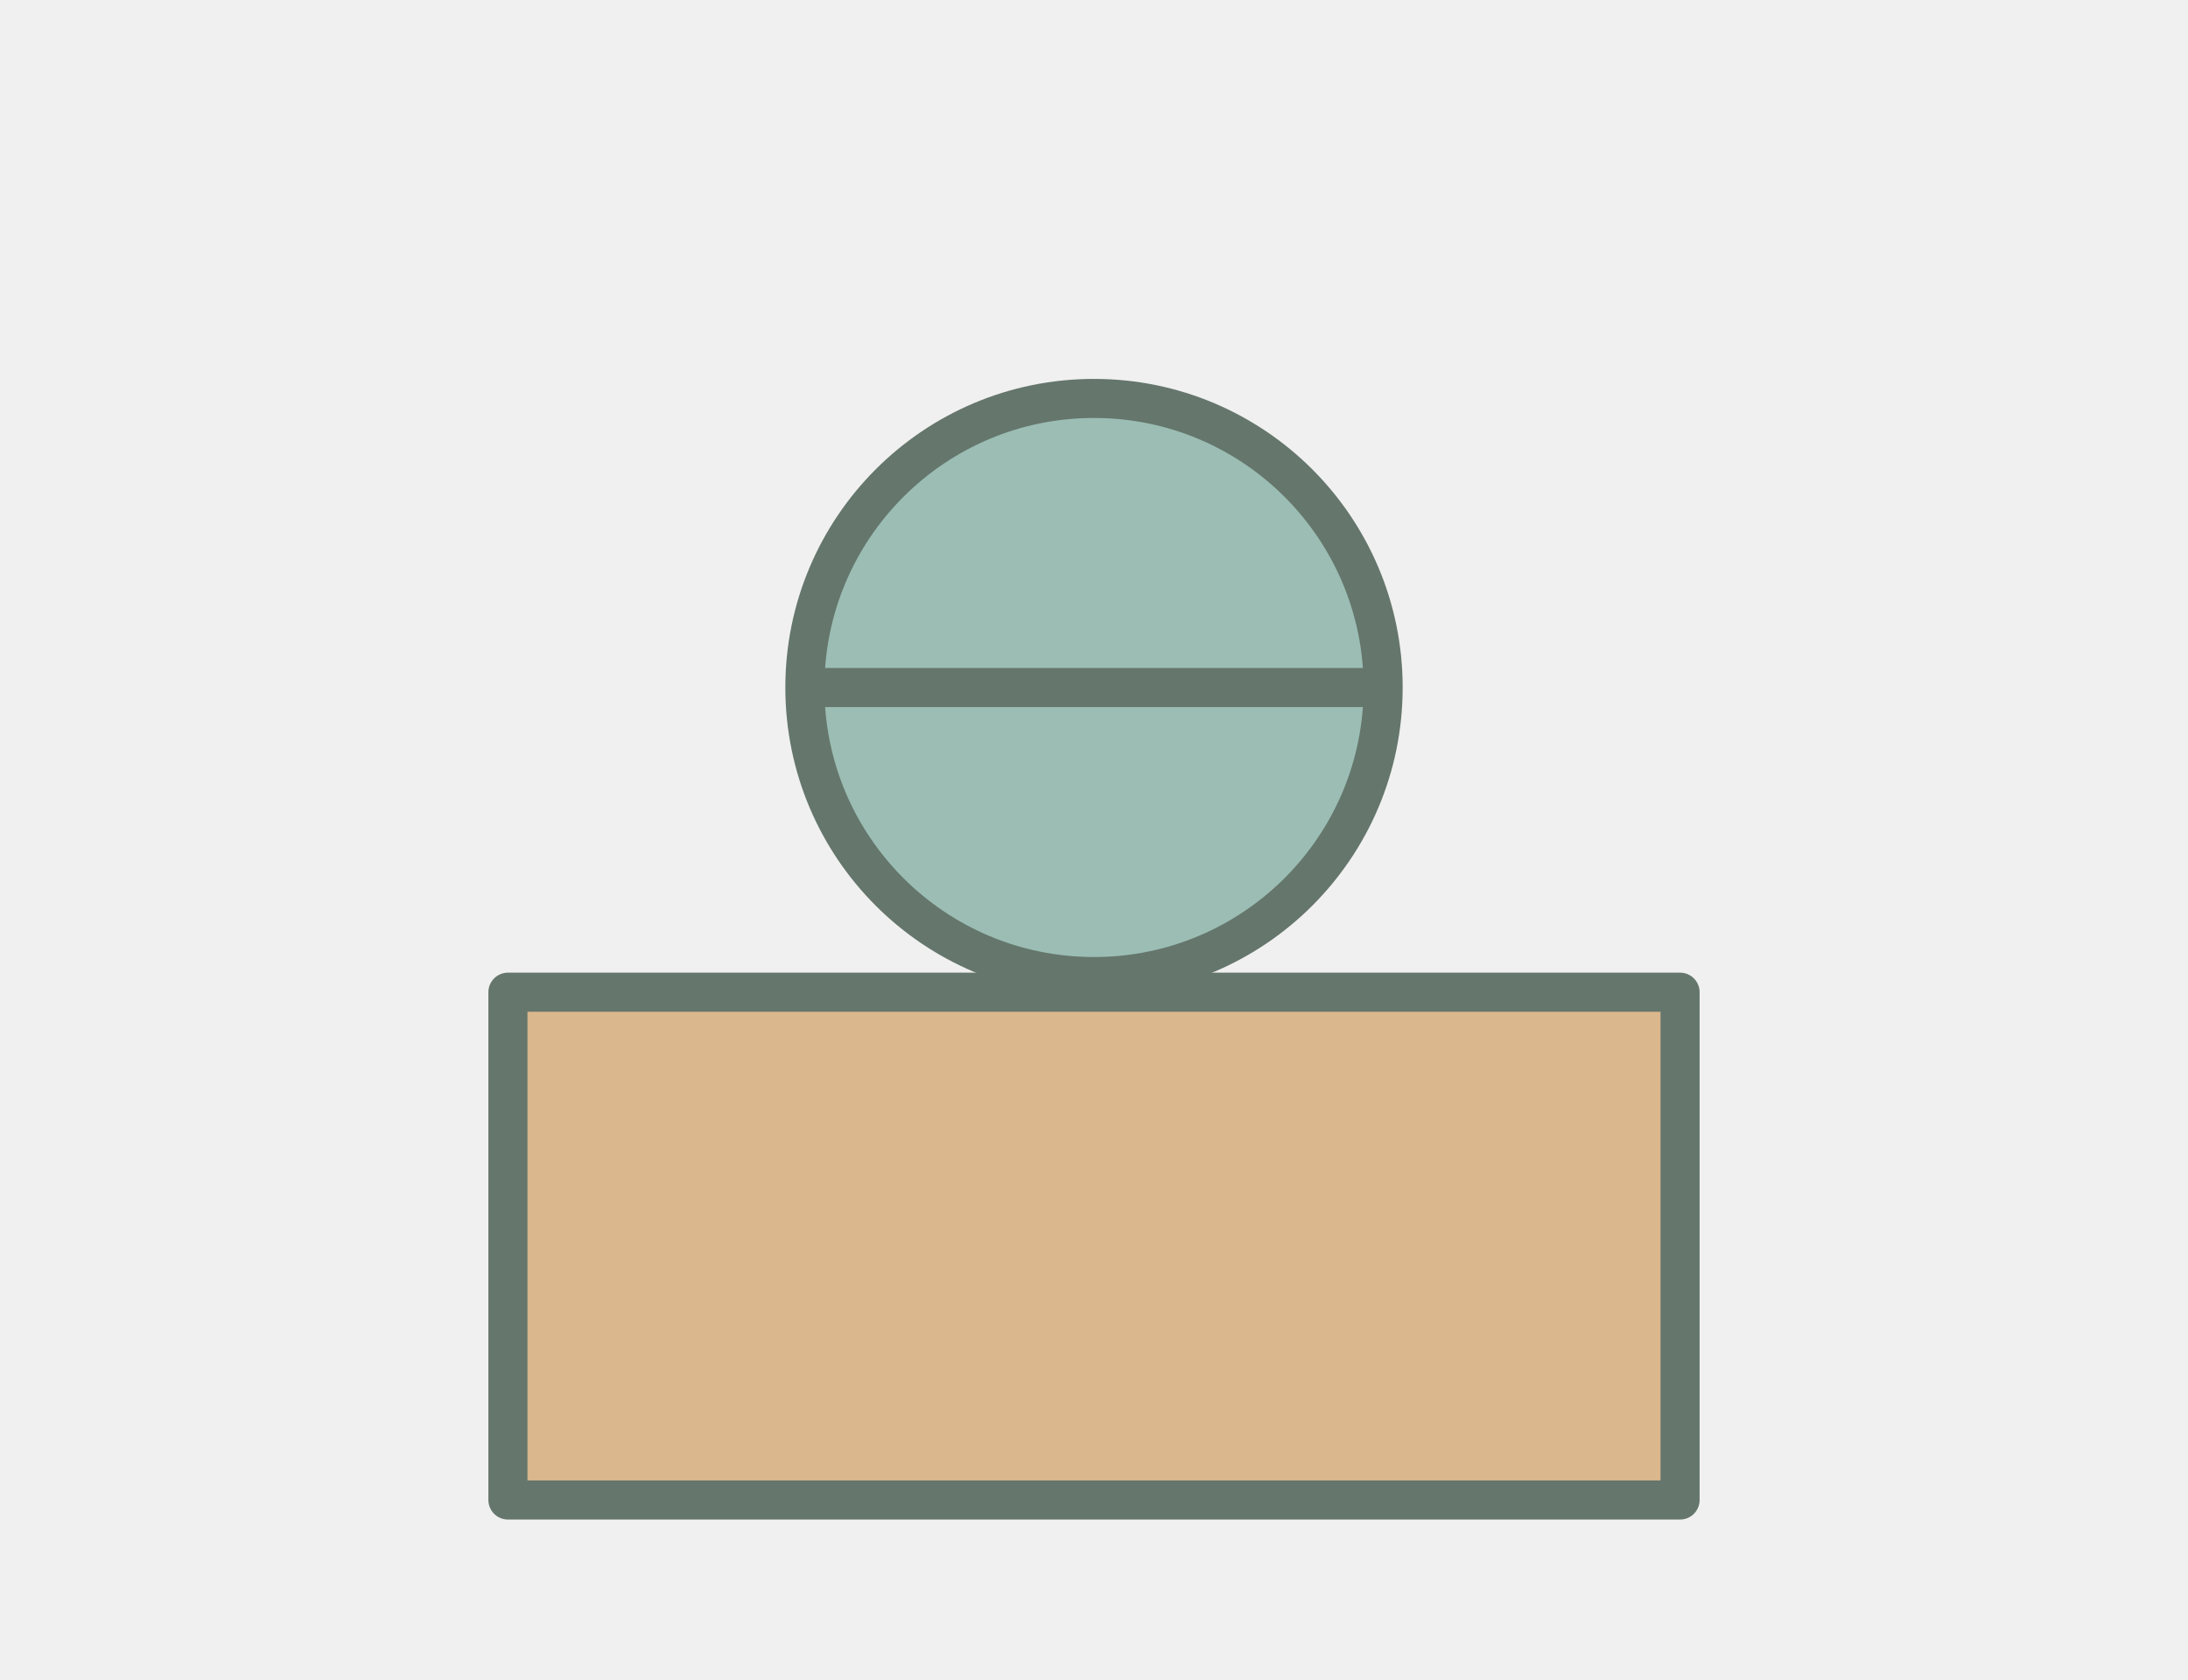
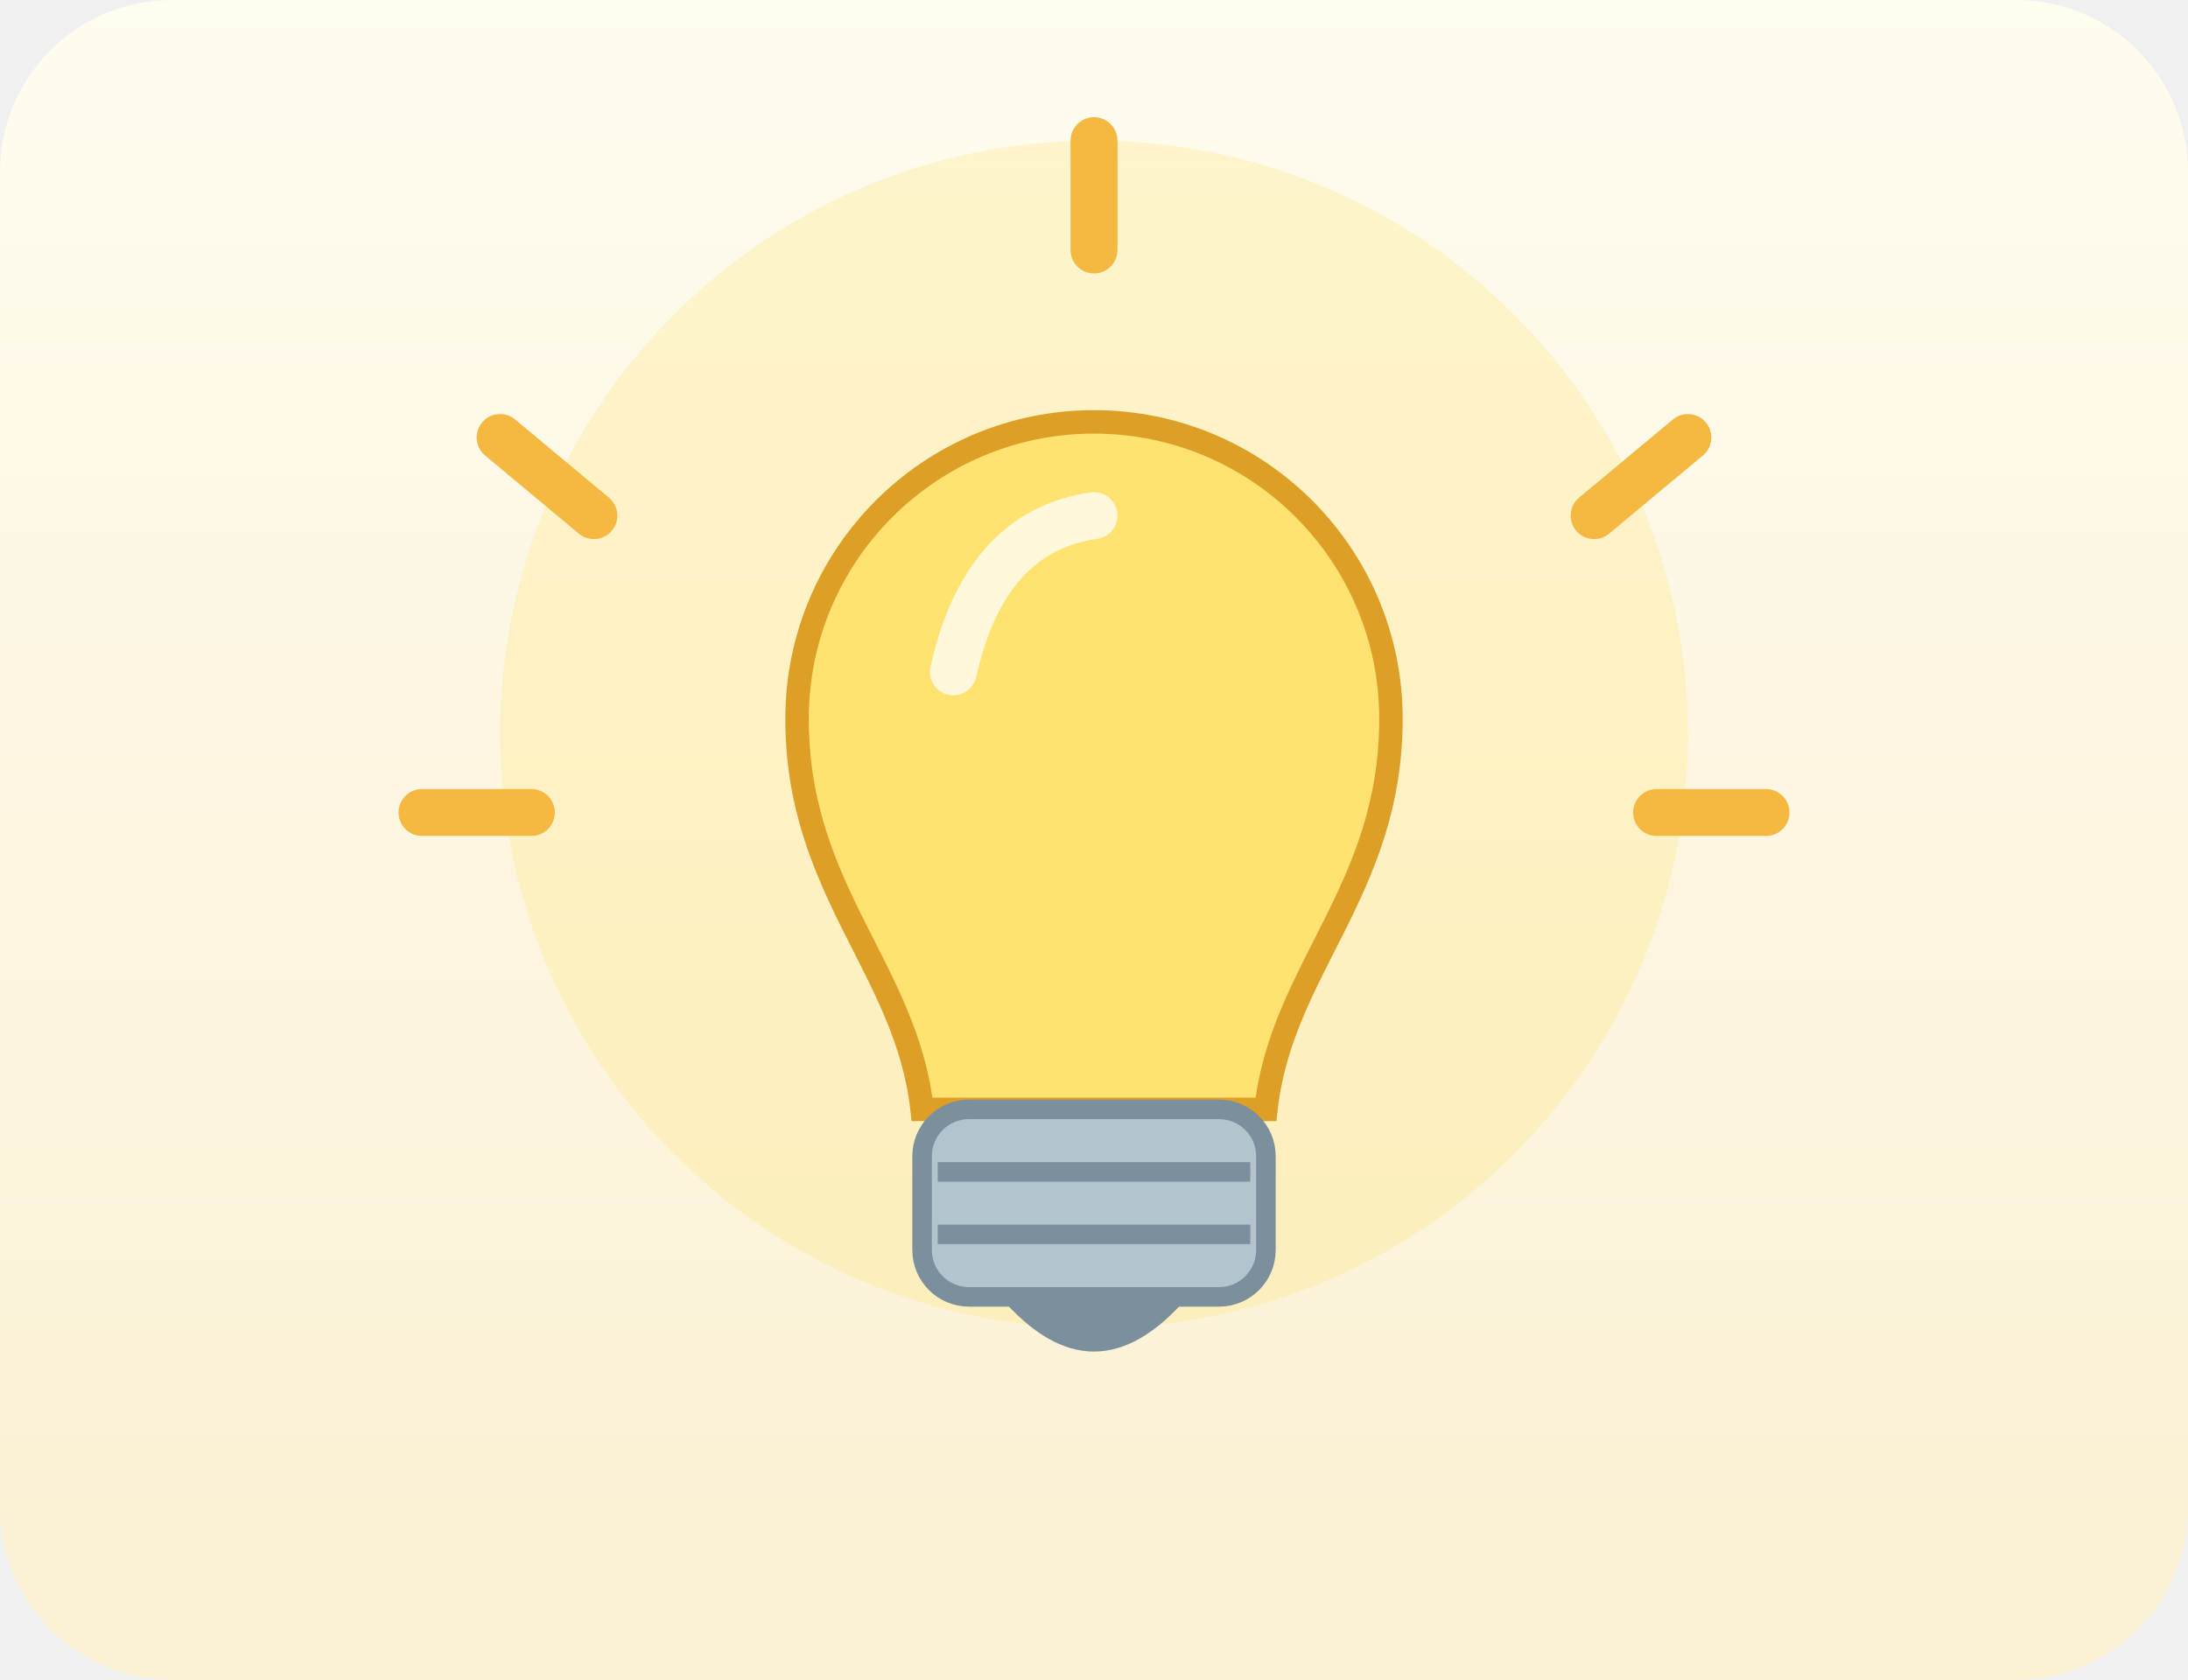
- <svg xmlns="http://www.w3.org/2000/svg" viewBox="0 0 280 215" role="img" aria-label="An original illustration for on">
-   <g stroke="#65766c" stroke-width="5" stroke-linecap="round" stroke-linejoin="round">
-     <path d="M65 127h150v65H65z" fill="#dab78d" />
-     <circle cx="140" cy="88" r="37" fill="#9bbdb4" />
-     <path d="M104 88h72" fill="none" />
+ <svg xmlns="http://www.w3.org/2000/svg" viewBox="0 0 280 215" role="img" aria-label="A glowing yellow lightbulb turned on">
+   <defs>
+     <linearGradient id="bg-on" x1="0" y1="0" x2="0" y2="1">
+       <stop offset="0%" stop-color="#fffcf0" />
+       <stop offset="100%" stop-color="#faf0d2" />
+     </linearGradient>
+   </defs>
+   <rect width="280" height="215" rx="22" fill="url(#bg-on)" />
+   <circle cx="140" cy="94" r="76" fill="#ffe680" opacity=".32" />
+   <g stroke="#f5b841" stroke-width="6" stroke-linecap="round">
+     <path d="M140 18 V32 M64 56 L76 66 M216 56 L204 66 M54 104 H68 M212 104 H226" />
  </g>
+   <path d="M102 92 A38 38 0 1 1 178 92 C178 114 164 124 162 142 H118 C116 124 102 114 102 92 Z" fill="#ffe270" stroke="#de9f26" stroke-width="3" />
+   <path d="M122 86 Q126 68 140 66" fill="none" stroke="#ffffff" stroke-width="6" stroke-linecap="round" opacity=".75" />
+   <rect x="118" y="142" width="44" height="24" rx="6" fill="#b4c4cf" stroke="#7c8f9c" stroke-width="2.5" />
+   <path d="M120 150 H160 M120 158 H160" stroke="#7c8f9c" stroke-width="2.5" />
+   <path d="M128 166 Q140 180 152 166 Z" fill="#7c8f9c" />
</svg>
